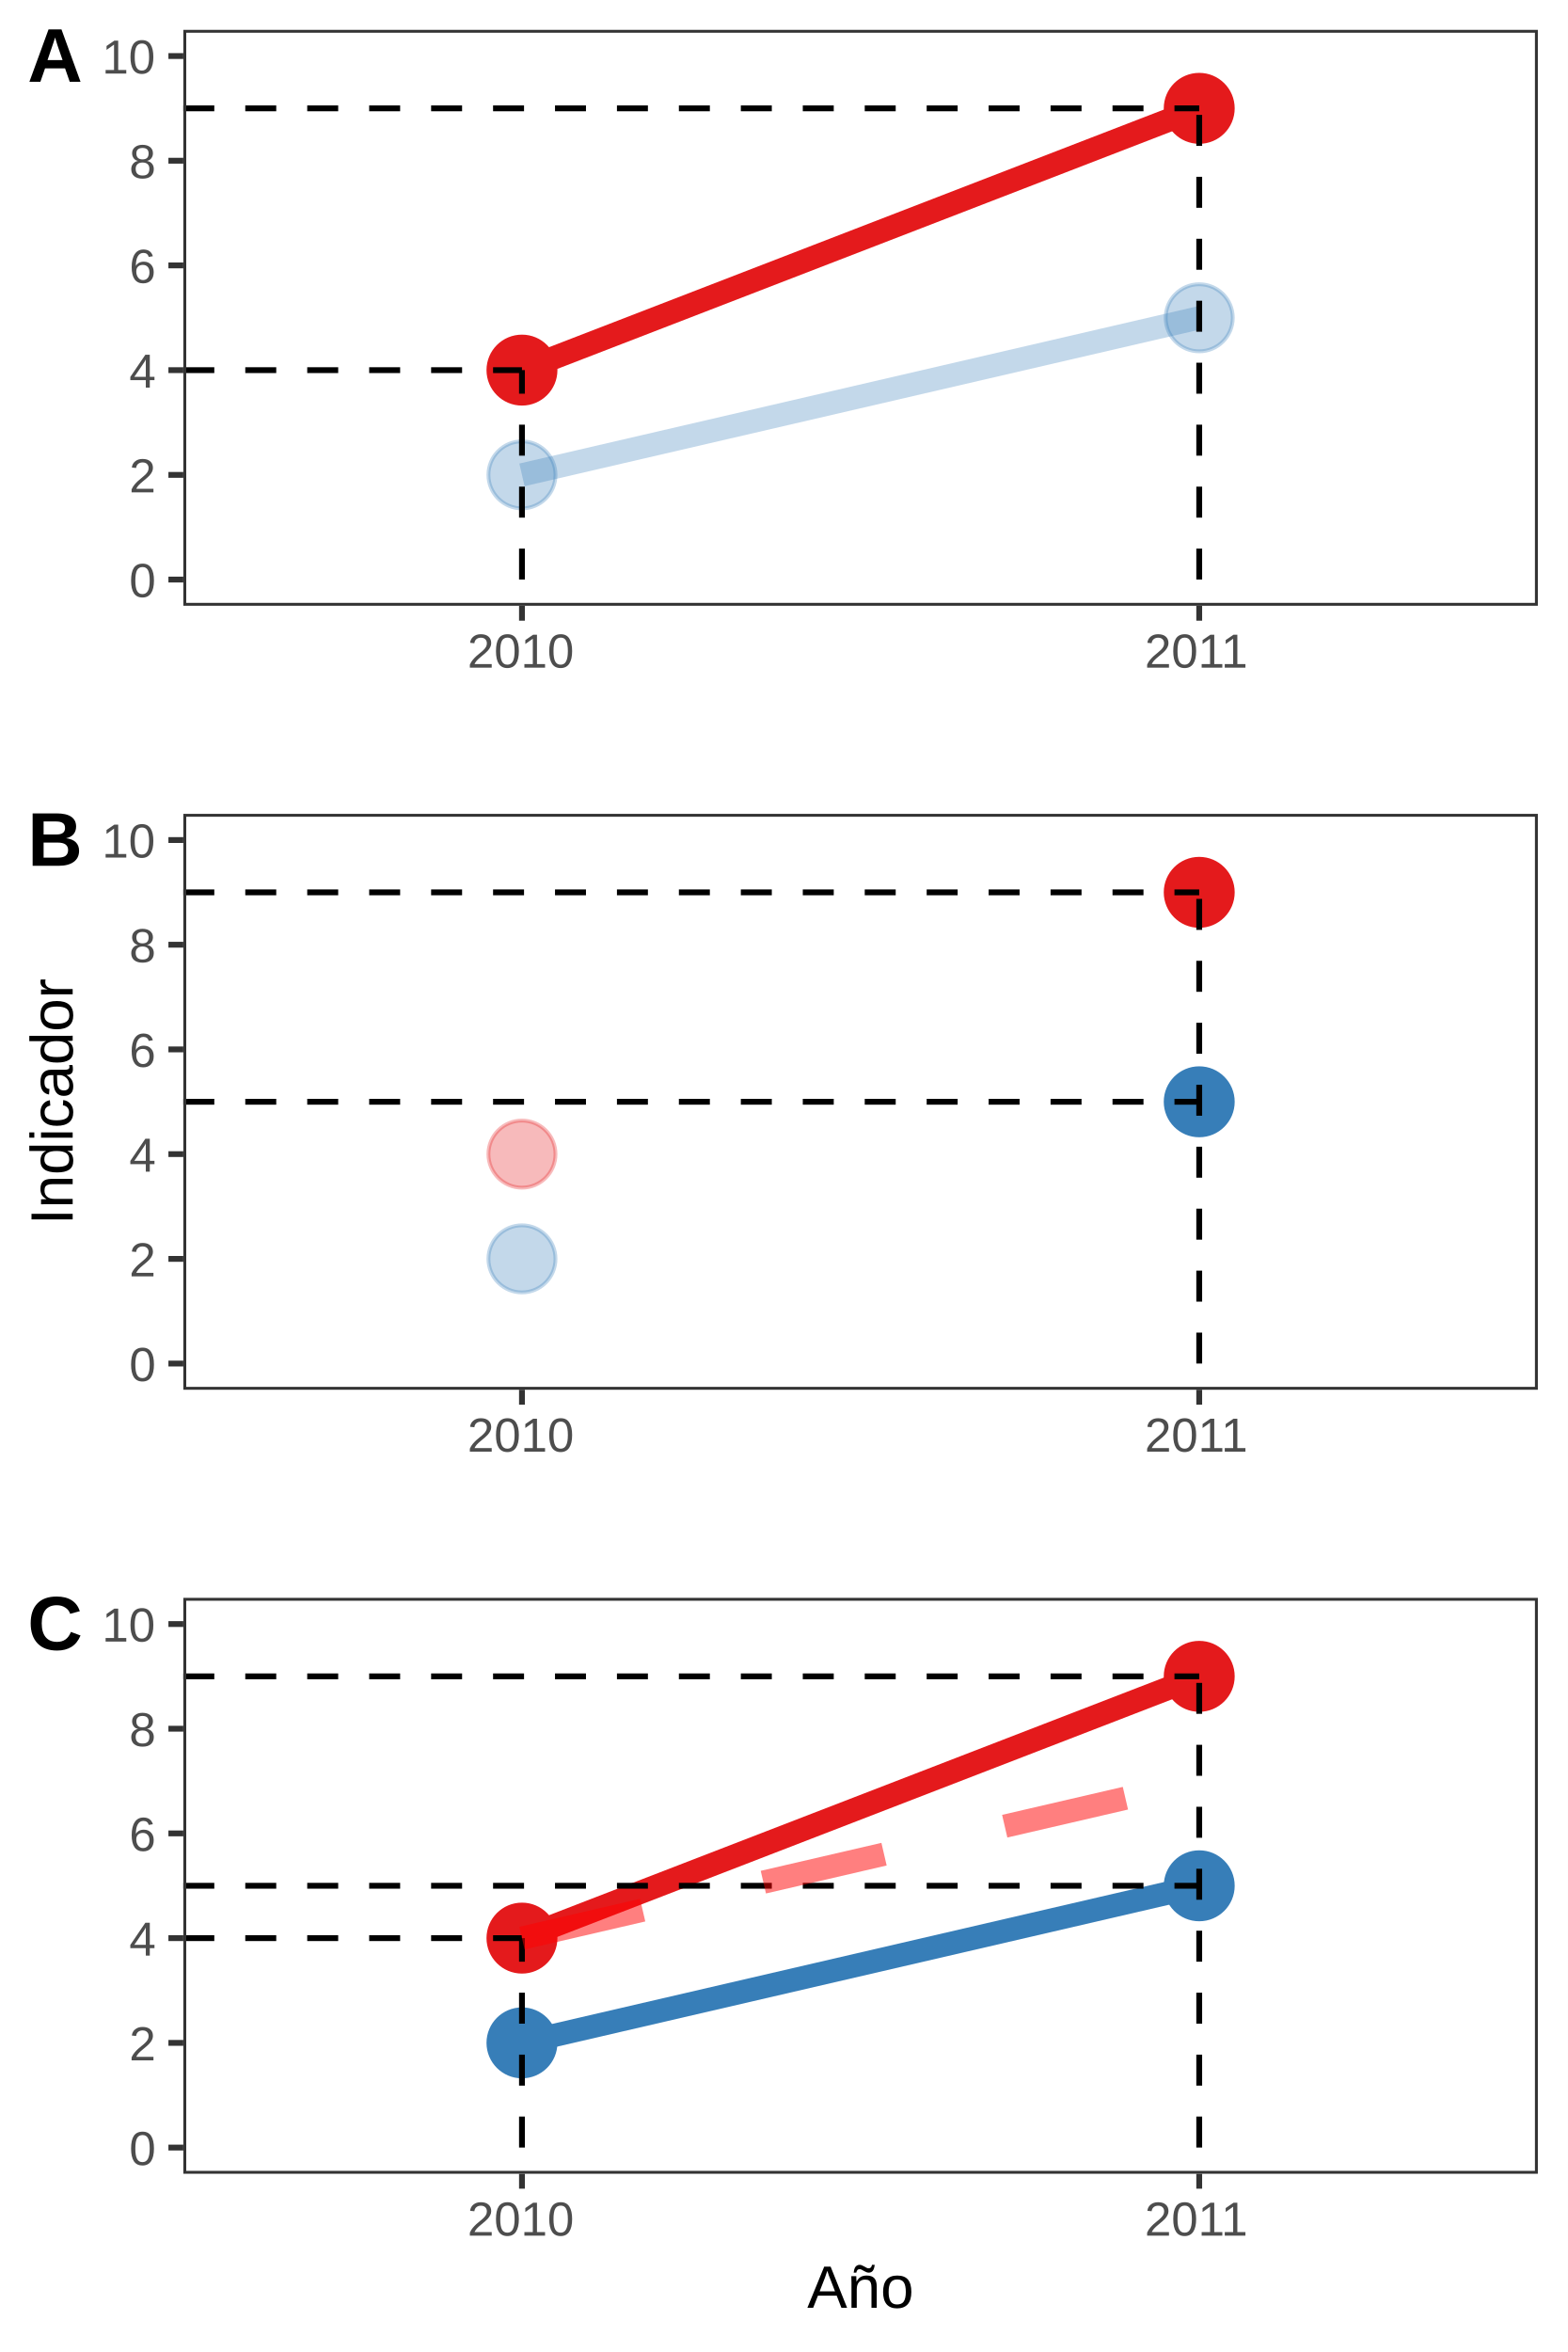
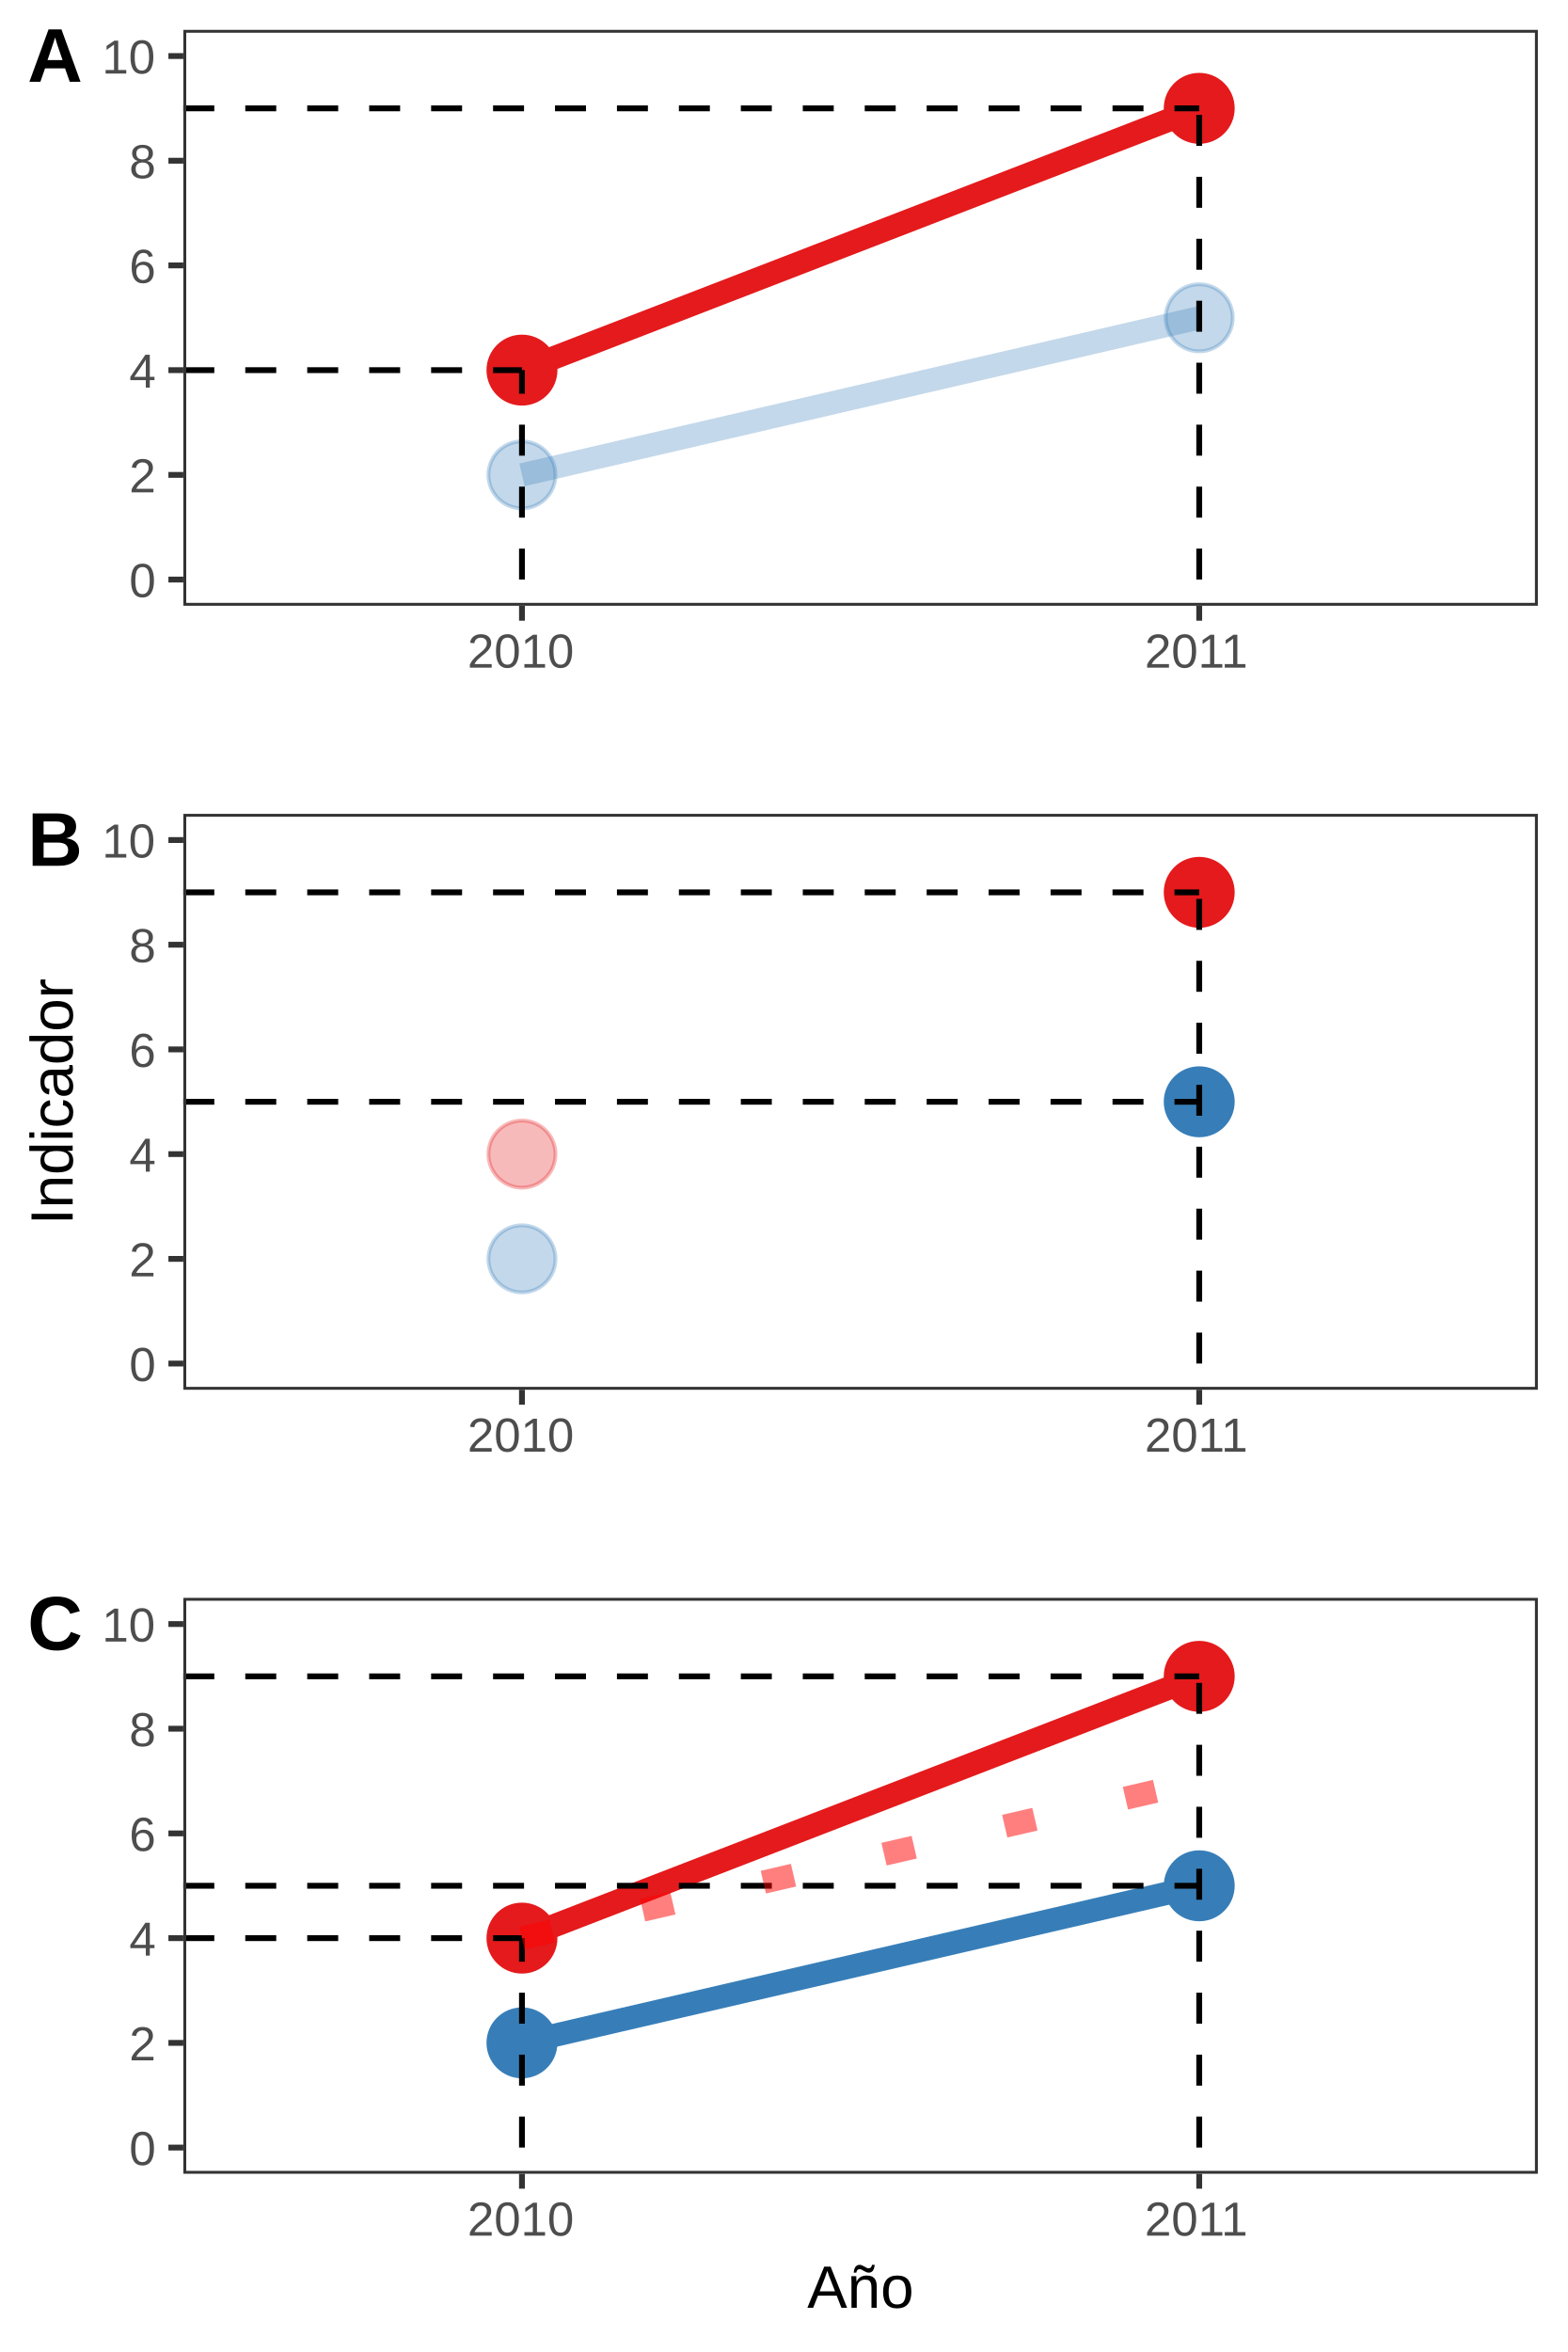
<svg xmlns="http://www.w3.org/2000/svg" viewBox="0 0 288.00 432.00">
  <defs>
    <style type="text/css">
    line, polyline, path, rect, circle {
      fill: none;
      stroke: #000000;
      stroke-linecap: round;
      stroke-linejoin: round;
      stroke-miterlimit: 10.00;
    }
  </style>
  </defs>
  <rect width="100%" height="100%" style="stroke: none; fill: #FFFFFF;" />
  <defs>
    <clipPath id="cpMHwyODh8MTQ0fDA=">
      <rect x="0.00" y="0.00" width="288.00" height="144.00" />
    </clipPath>
  </defs>
  <rect x="0.00" y="0.00" width="288.00" height="144.00" style="stroke-width: 1.07; stroke: #FFFFFF; fill: #FFFFFF;" clip-path="url(#cpMHwyODh8MTQ0fDA=)" />
  <defs>
    <clipPath id="cpMHwyODh8NDMyfDA=">
      <rect x="0.00" y="0.00" width="288.00" height="432.00" />
    </clipPath>
  </defs>
  <defs>
    <clipPath id="cpMzMuNjc2NHwyODIuNTIxfDExMS4yNTd8NS40Nzk0NQ==">
      <rect x="33.68" y="5.48" width="248.84" height="105.78" />
    </clipPath>
  </defs>
  <rect x="33.68" y="5.48" width="248.84" height="105.78" style="stroke-width: 1.07; stroke: none; fill: #FFFFFF;" clip-path="url(#cpMzMuNjc2NHwyODIuNTIxfDExMS4yNTd8NS40Nzk0NQ==)" />
  <polyline points="95.89,87.22 220.31,58.37 " style="stroke-width: 4.27; stroke: #377EB8; stroke-opacity: 0.30; stroke-linecap: butt;" clip-path="url(#cpMzMuNjc2NHwyODIuNTIxfDExMS4yNTd8NS40Nzk0NQ==)" />
  <polyline points="95.89,67.98 220.31,19.90 " style="stroke-width: 4.27; stroke: #E41A1C; stroke-linecap: butt;" clip-path="url(#cpMzMuNjc2NHwyODIuNTIxfDExMS4yNTd8NS40Nzk0NQ==)" />
  <circle cx="95.89" cy="87.22" r="4.62pt" style="stroke-width: 0.71; stroke: #377EB8; stroke-opacity: 0.30; fill: #377EB8; fill-opacity: 0.30;" clip-path="url(#cpMzMuNjc2NHwyODIuNTIxfDExMS4yNTd8NS40Nzk0NQ==)" />
  <circle cx="95.89" cy="67.98" r="4.62pt" style="stroke-width: 0.71; stroke: #E41A1C; fill: #E41A1C;" clip-path="url(#cpMzMuNjc2NHwyODIuNTIxfDExMS4yNTd8NS40Nzk0NQ==)" />
  <circle cx="220.31" cy="58.37" r="4.62pt" style="stroke-width: 0.71; stroke: #377EB8; stroke-opacity: 0.30; fill: #377EB8; fill-opacity: 0.30;" clip-path="url(#cpMzMuNjc2NHwyODIuNTIxfDExMS4yNTd8NS40Nzk0NQ==)" />
  <circle cx="220.31" cy="19.90" r="4.62pt" style="stroke-width: 0.71; stroke: #E41A1C; fill: #E41A1C;" clip-path="url(#cpMzMuNjc2NHwyODIuNTIxfDExMS4yNTd8NS40Nzk0NQ==)" />
  <line x1="95.89" y1="106.45" x2="95.89" y2="67.98" style="stroke-width: 1.07; stroke-dasharray: 5.69,5.69; stroke-linecap: butt;" clip-path="url(#cpMzMuNjc2NHwyODIuNTIxfDExMS4yNTd8NS40Nzk0NQ==)" />
  <line x1="220.31" y1="106.45" x2="220.31" y2="19.90" style="stroke-width: 1.07; stroke-dasharray: 5.69,5.69; stroke-linecap: butt;" clip-path="url(#cpMzMuNjc2NHwyODIuNTIxfDExMS4yNTd8NS40Nzk0NQ==)" />
  <line x1="33.68" y1="67.98" x2="95.89" y2="67.98" style="stroke-width: 1.07; stroke-dasharray: 5.69,5.69; stroke-linecap: butt;" clip-path="url(#cpMzMuNjc2NHwyODIuNTIxfDExMS4yNTd8NS40Nzk0NQ==)" />
  <line x1="33.68" y1="19.90" x2="220.31" y2="19.90" style="stroke-width: 1.07; stroke-dasharray: 5.69,5.69; stroke-linecap: butt;" clip-path="url(#cpMzMuNjc2NHwyODIuNTIxfDExMS4yNTd8NS40Nzk0NQ==)" />
  <rect x="33.68" y="5.48" width="248.84" height="105.78" style="stroke-width: 1.07; stroke: #333333;" clip-path="url(#cpMzMuNjc2NHwyODIuNTIxfDExMS4yNTd8NS40Nzk0NQ==)" />
  <defs>
    <clipPath id="cpMHwyODh8NDMyfDA=">
      <rect x="0.00" y="0.00" width="288.00" height="432.00" />
    </clipPath>
  </defs>
  <g clip-path="url(#cpMHwyODh8NDMyfDA=)">
    <text x="23.74" y="109.67" style="font-size: 8.80px; fill: #4D4D4D; font-family: Arial;" textLength="5.01px" lengthAdjust="spacingAndGlyphs">0</text>
  </g>
  <g clip-path="url(#cpMHwyODh8NDMyfDA=)">
    <text x="23.74" y="90.44" style="font-size: 8.80px; fill: #4D4D4D; font-family: Arial;" textLength="5.01px" lengthAdjust="spacingAndGlyphs">2</text>
  </g>
  <g clip-path="url(#cpMHwyODh8NDMyfDA=)">
    <text x="23.74" y="71.20" style="font-size: 8.80px; fill: #4D4D4D; font-family: Arial;" textLength="5.01px" lengthAdjust="spacingAndGlyphs">4</text>
  </g>
  <g clip-path="url(#cpMHwyODh8NDMyfDA=)">
    <text x="23.74" y="51.97" style="font-size: 8.80px; fill: #4D4D4D; font-family: Arial;" textLength="5.01px" lengthAdjust="spacingAndGlyphs">6</text>
  </g>
  <g clip-path="url(#cpMHwyODh8NDMyfDA=)">
    <text x="23.74" y="32.74" style="font-size: 8.80px; fill: #4D4D4D; font-family: Arial;" textLength="5.01px" lengthAdjust="spacingAndGlyphs">8</text>
  </g>
  <g clip-path="url(#cpMHwyODh8NDMyfDA=)">
    <text x="18.73" y="13.51" style="font-size: 8.80px; fill: #4D4D4D; font-family: Arial;" textLength="10.01px" lengthAdjust="spacingAndGlyphs">10</text>
  </g>
  <polyline points="30.94,106.45 33.68,106.45 " style="stroke-width: 1.07; stroke: #333333; stroke-linecap: butt;" clip-path="url(#cpMHwyODh8NDMyfDA=)" />
  <polyline points="30.94,87.22 33.68,87.22 " style="stroke-width: 1.07; stroke: #333333; stroke-linecap: butt;" clip-path="url(#cpMHwyODh8NDMyfDA=)" />
  <polyline points="30.94,67.98 33.68,67.98 " style="stroke-width: 1.07; stroke: #333333; stroke-linecap: butt;" clip-path="url(#cpMHwyODh8NDMyfDA=)" />
  <polyline points="30.94,48.75 33.68,48.75 " style="stroke-width: 1.07; stroke: #333333; stroke-linecap: butt;" clip-path="url(#cpMHwyODh8NDMyfDA=)" />
  <polyline points="30.94,29.52 33.68,29.52 " style="stroke-width: 1.07; stroke: #333333; stroke-linecap: butt;" clip-path="url(#cpMHwyODh8NDMyfDA=)" />
  <polyline points="30.94,10.29 33.68,10.29 " style="stroke-width: 1.07; stroke: #333333; stroke-linecap: butt;" clip-path="url(#cpMHwyODh8NDMyfDA=)" />
  <polyline points="95.89,114.00 95.89,111.26 " style="stroke-width: 1.07; stroke: #333333; stroke-linecap: butt;" clip-path="url(#cpMHwyODh8NDMyfDA=)" />
  <polyline points="220.31,114.00 220.31,111.26 " style="stroke-width: 1.07; stroke: #333333; stroke-linecap: butt;" clip-path="url(#cpMHwyODh8NDMyfDA=)" />
  <g clip-path="url(#cpMHwyODh8NDMyfDA=)">
    <text x="85.88" y="122.63" style="font-size: 8.80px; fill: #4D4D4D; font-family: Arial;" textLength="20.02px" lengthAdjust="spacingAndGlyphs">2010</text>
  </g>
  <g clip-path="url(#cpMHwyODh8NDMyfDA=)">
    <text x="210.30" y="122.63" style="font-size: 8.80px; fill: #4D4D4D; font-family: Arial;" textLength="20.02px" lengthAdjust="spacingAndGlyphs">2011</text>
  </g>
  <g clip-path="url(#cpMHwyODh8NDMyfDA=)">
    <text x="5.06" y="15.02" style="font-size: 14.00px; font-weight: bold; font-family: Arial;" textLength="10.11px" lengthAdjust="spacingAndGlyphs">A</text>
  </g>
  <defs>
    <clipPath id="cpMHwyODh8Mjg4fDE0NA==">
      <rect x="0.00" y="144.00" width="288.00" height="144.00" />
    </clipPath>
  </defs>
  <rect x="0.00" y="144.00" width="288.00" height="144.00" style="stroke-width: 1.07; stroke: #FFFFFF; fill: #FFFFFF;" clip-path="url(#cpMHwyODh8Mjg4fDE0NA==)" />
  <defs>
    <clipPath id="cpMHwyODh8NDMyfDA=">
      <rect x="0.00" y="0.00" width="288.00" height="432.00" />
    </clipPath>
  </defs>
  <defs>
    <clipPath id="cpMzMuNjc2NHwyODIuNTIxfDI1NS4yNTd8MTQ5LjQ3OQ==">
      <rect x="33.68" y="149.48" width="248.84" height="105.78" />
    </clipPath>
  </defs>
  <rect x="33.68" y="149.48" width="248.84" height="105.78" style="stroke-width: 1.07; stroke: none; fill: #FFFFFF;" clip-path="url(#cpMzMuNjc2NHwyODIuNTIxfDI1NS4yNTd8MTQ5LjQ3OQ==)" />
  <circle cx="95.89" cy="231.22" r="4.62pt" style="stroke-width: 0.71; stroke: #377EB8; stroke-opacity: 0.30; fill: #377EB8; fill-opacity: 0.30;" clip-path="url(#cpMzMuNjc2NHwyODIuNTIxfDI1NS4yNTd8MTQ5LjQ3OQ==)" />
  <circle cx="95.89" cy="211.98" r="4.62pt" style="stroke-width: 0.71; stroke: #E41A1C; stroke-opacity: 0.30; fill: #E41A1C; fill-opacity: 0.30;" clip-path="url(#cpMzMuNjc2NHwyODIuNTIxfDI1NS4yNTd8MTQ5LjQ3OQ==)" />
  <circle cx="220.31" cy="202.37" r="4.62pt" style="stroke-width: 0.71; stroke: #377EB8; fill: #377EB8;" clip-path="url(#cpMzMuNjc2NHwyODIuNTIxfDI1NS4yNTd8MTQ5LjQ3OQ==)" />
  <circle cx="220.31" cy="163.90" r="4.62pt" style="stroke-width: 0.71; stroke: #E41A1C; fill: #E41A1C;" clip-path="url(#cpMzMuNjc2NHwyODIuNTIxfDI1NS4yNTd8MTQ5LjQ3OQ==)" />
  <line x1="220.31" y1="250.45" x2="220.31" y2="163.90" style="stroke-width: 1.07; stroke-dasharray: 5.69,5.69; stroke-linecap: butt;" clip-path="url(#cpMzMuNjc2NHwyODIuNTIxfDI1NS4yNTd8MTQ5LjQ3OQ==)" />
  <line x1="33.68" y1="202.37" x2="220.31" y2="202.37" style="stroke-width: 1.07; stroke-dasharray: 5.69,5.69; stroke-linecap: butt;" clip-path="url(#cpMzMuNjc2NHwyODIuNTIxfDI1NS4yNTd8MTQ5LjQ3OQ==)" />
  <line x1="33.68" y1="163.90" x2="220.31" y2="163.90" style="stroke-width: 1.07; stroke-dasharray: 5.69,5.69; stroke-linecap: butt;" clip-path="url(#cpMzMuNjc2NHwyODIuNTIxfDI1NS4yNTd8MTQ5LjQ3OQ==)" />
  <rect x="33.68" y="149.48" width="248.84" height="105.78" style="stroke-width: 1.07; stroke: #333333;" clip-path="url(#cpMzMuNjc2NHwyODIuNTIxfDI1NS4yNTd8MTQ5LjQ3OQ==)" />
  <defs>
    <clipPath id="cpMHwyODh8NDMyfDA=">
      <rect x="0.00" y="0.00" width="288.00" height="432.00" />
    </clipPath>
  </defs>
  <g clip-path="url(#cpMHwyODh8NDMyfDA=)">
    <text x="23.74" y="253.67" style="font-size: 8.80px; fill: #4D4D4D; font-family: Arial;" textLength="5.01px" lengthAdjust="spacingAndGlyphs">0</text>
  </g>
  <g clip-path="url(#cpMHwyODh8NDMyfDA=)">
    <text x="23.74" y="234.44" style="font-size: 8.80px; fill: #4D4D4D; font-family: Arial;" textLength="5.01px" lengthAdjust="spacingAndGlyphs">2</text>
  </g>
  <g clip-path="url(#cpMHwyODh8NDMyfDA=)">
    <text x="23.74" y="215.20" style="font-size: 8.80px; fill: #4D4D4D; font-family: Arial;" textLength="5.01px" lengthAdjust="spacingAndGlyphs">4</text>
  </g>
  <g clip-path="url(#cpMHwyODh8NDMyfDA=)">
    <text x="23.74" y="195.97" style="font-size: 8.80px; fill: #4D4D4D; font-family: Arial;" textLength="5.01px" lengthAdjust="spacingAndGlyphs">6</text>
  </g>
  <g clip-path="url(#cpMHwyODh8NDMyfDA=)">
    <text x="23.74" y="176.74" style="font-size: 8.80px; fill: #4D4D4D; font-family: Arial;" textLength="5.01px" lengthAdjust="spacingAndGlyphs">8</text>
  </g>
  <g clip-path="url(#cpMHwyODh8NDMyfDA=)">
    <text x="18.73" y="157.51" style="font-size: 8.80px; fill: #4D4D4D; font-family: Arial;" textLength="10.01px" lengthAdjust="spacingAndGlyphs">10</text>
  </g>
  <polyline points="30.94,250.45 33.68,250.45 " style="stroke-width: 1.07; stroke: #333333; stroke-linecap: butt;" clip-path="url(#cpMHwyODh8NDMyfDA=)" />
  <polyline points="30.94,231.22 33.68,231.22 " style="stroke-width: 1.07; stroke: #333333; stroke-linecap: butt;" clip-path="url(#cpMHwyODh8NDMyfDA=)" />
  <polyline points="30.94,211.98 33.68,211.98 " style="stroke-width: 1.07; stroke: #333333; stroke-linecap: butt;" clip-path="url(#cpMHwyODh8NDMyfDA=)" />
  <polyline points="30.94,192.75 33.68,192.75 " style="stroke-width: 1.07; stroke: #333333; stroke-linecap: butt;" clip-path="url(#cpMHwyODh8NDMyfDA=)" />
  <polyline points="30.94,173.52 33.68,173.52 " style="stroke-width: 1.07; stroke: #333333; stroke-linecap: butt;" clip-path="url(#cpMHwyODh8NDMyfDA=)" />
  <polyline points="30.94,154.29 33.68,154.29 " style="stroke-width: 1.07; stroke: #333333; stroke-linecap: butt;" clip-path="url(#cpMHwyODh8NDMyfDA=)" />
  <polyline points="95.89,258.00 95.89,255.26 " style="stroke-width: 1.07; stroke: #333333; stroke-linecap: butt;" clip-path="url(#cpMHwyODh8NDMyfDA=)" />
  <polyline points="220.31,258.00 220.31,255.26 " style="stroke-width: 1.07; stroke: #333333; stroke-linecap: butt;" clip-path="url(#cpMHwyODh8NDMyfDA=)" />
  <g clip-path="url(#cpMHwyODh8NDMyfDA=)">
    <text x="85.88" y="266.63" style="font-size: 8.80px; fill: #4D4D4D; font-family: Arial;" textLength="20.02px" lengthAdjust="spacingAndGlyphs">2010</text>
  </g>
  <g clip-path="url(#cpMHwyODh8NDMyfDA=)">
    <text x="210.30" y="266.63" style="font-size: 8.80px; fill: #4D4D4D; font-family: Arial;" textLength="20.02px" lengthAdjust="spacingAndGlyphs">2011</text>
  </g>
  <g clip-path="url(#cpMHwyODh8NDMyfDA=)">
    <text transform="translate(13.35,224.99) rotate(-90)" style="font-size: 11.00px; font-family: Arial;" textLength="45.25px" lengthAdjust="spacingAndGlyphs">Indicador</text>
  </g>
  <g clip-path="url(#cpMHwyODh8NDMyfDA=)">
    <text x="5.06" y="159.02" style="font-size: 14.00px; font-weight: bold; font-family: Arial;" textLength="10.11px" lengthAdjust="spacingAndGlyphs">B</text>
  </g>
  <defs>
    <clipPath id="cpMHwyODh8NDMyfDI4OA==">
      <rect x="0.00" y="288.00" width="288.00" height="144.00" />
    </clipPath>
  </defs>
  <rect x="0.00" y="288.00" width="288.00" height="144.00" style="stroke-width: 1.07; stroke: #FFFFFF; fill: #FFFFFF;" clip-path="url(#cpMHwyODh8NDMyfDI4OA==)" />
  <defs>
    <clipPath id="cpMHwyODh8NDMyfDA=">
      <rect x="0.00" y="0.00" width="288.00" height="432.00" />
    </clipPath>
  </defs>
  <defs>
    <clipPath id="cpMzMuNjc2NHwyODIuNTIxfDM5OS4yNTd8MjkzLjQ3OQ==">
      <rect x="33.68" y="293.48" width="248.84" height="105.78" />
    </clipPath>
  </defs>
  <rect x="33.68" y="293.48" width="248.84" height="105.78" style="stroke-width: 1.07; stroke: none; fill: #FFFFFF;" clip-path="url(#cpMzMuNjc2NHwyODIuNTIxfDM5OS4yNTd8MjkzLjQ3OQ==)" />
  <polyline points="95.89,375.22 220.31,346.37 " style="stroke-width: 4.27; stroke: #377EB8; stroke-linecap: butt;" clip-path="url(#cpMzMuNjc2NHwyODIuNTIxfDM5OS4yNTd8MjkzLjQ3OQ==)" />
  <polyline points="95.89,355.98 220.31,307.90 " style="stroke-width: 4.27; stroke: #E41A1C; stroke-linecap: butt;" clip-path="url(#cpMzMuNjc2NHwyODIuNTIxfDM5OS4yNTd8MjkzLjQ3OQ==)" />
  <circle cx="95.89" cy="375.22" r="4.62pt" style="stroke-width: 0.71; stroke: #377EB8; fill: #377EB8;" clip-path="url(#cpMzMuNjc2NHwyODIuNTIxfDM5OS4yNTd8MjkzLjQ3OQ==)" />
  <circle cx="95.89" cy="355.98" r="4.62pt" style="stroke-width: 0.71; stroke: #E41A1C; fill: #E41A1C;" clip-path="url(#cpMzMuNjc2NHwyODIuNTIxfDM5OS4yNTd8MjkzLjQ3OQ==)" />
  <circle cx="220.31" cy="346.37" r="4.62pt" style="stroke-width: 0.71; stroke: #377EB8; fill: #377EB8;" clip-path="url(#cpMzMuNjc2NHwyODIuNTIxfDM5OS4yNTd8MjkzLjQ3OQ==)" />
  <circle cx="220.31" cy="307.90" r="4.62pt" style="stroke-width: 0.71; stroke: #E41A1C; fill: #E41A1C;" clip-path="url(#cpMzMuNjc2NHwyODIuNTIxfDM5OS4yNTd8MjkzLjQ3OQ==)" />
  <line x1="95.89" y1="394.45" x2="95.89" y2="355.98" style="stroke-width: 1.07; stroke-dasharray: 5.69,5.69; stroke-linecap: butt;" clip-path="url(#cpMzMuNjc2NHwyODIuNTIxfDM5OS4yNTd8MjkzLjQ3OQ==)" />
  <line x1="220.31" y1="394.45" x2="220.31" y2="307.90" style="stroke-width: 1.07; stroke-dasharray: 5.69,5.69; stroke-linecap: butt;" clip-path="url(#cpMzMuNjc2NHwyODIuNTIxfDM5OS4yNTd8MjkzLjQ3OQ==)" />
  <line x1="33.68" y1="355.98" x2="95.89" y2="355.98" style="stroke-width: 1.07; stroke-dasharray: 5.69,5.69; stroke-linecap: butt;" clip-path="url(#cpMzMuNjc2NHwyODIuNTIxfDM5OS4yNTd8MjkzLjQ3OQ==)" />
  <line x1="33.68" y1="346.37" x2="220.31" y2="346.37" style="stroke-width: 1.07; stroke-dasharray: 5.69,5.69; stroke-linecap: butt;" clip-path="url(#cpMzMuNjc2NHwyODIuNTIxfDM5OS4yNTd8MjkzLjQ3OQ==)" />
  <line x1="33.68" y1="307.90" x2="220.31" y2="307.90" style="stroke-width: 1.07; stroke-dasharray: 5.69,5.69; stroke-linecap: butt;" clip-path="url(#cpMzMuNjc2NHwyODIuNTIxfDM5OS4yNTd8MjkzLjQ3OQ==)" />
-   <line x1="95.89" y1="355.98" x2="220.31" y2="327.14" style="stroke-width: 4.27; stroke: #FF0000; stroke-opacity: 0.50; stroke-dasharray: 22.76,22.76; stroke-linecap: butt;" clip-path="url(#cpMzMuNjc2NHwyODIuNTIxfDM5OS4yNTd8MjkzLjQ3OQ==)" />
+   <line x1="95.89" y1="355.98" x2="220.31" y2="327.14" style="stroke-width: 4.27; stroke: #FF0000; stroke-opacity: 0.50; stroke-dasharray: 5.69,17.07; stroke-linecap: butt;" clip-path="url(#cpMzMuNjc2NHwyODIuNTIxfDM5OS4yNTd8MjkzLjQ3OQ==)" />
  <rect x="33.68" y="293.48" width="248.84" height="105.78" style="stroke-width: 1.07; stroke: #333333;" clip-path="url(#cpMzMuNjc2NHwyODIuNTIxfDM5OS4yNTd8MjkzLjQ3OQ==)" />
  <defs>
    <clipPath id="cpMHwyODh8NDMyfDA=">
      <rect x="0.00" y="0.00" width="288.00" height="432.00" />
    </clipPath>
  </defs>
  <g clip-path="url(#cpMHwyODh8NDMyfDA=)">
    <text x="23.74" y="397.67" style="font-size: 8.80px; fill: #4D4D4D; font-family: Arial;" textLength="5.01px" lengthAdjust="spacingAndGlyphs">0</text>
  </g>
  <g clip-path="url(#cpMHwyODh8NDMyfDA=)">
    <text x="23.74" y="378.44" style="font-size: 8.80px; fill: #4D4D4D; font-family: Arial;" textLength="5.01px" lengthAdjust="spacingAndGlyphs">2</text>
  </g>
  <g clip-path="url(#cpMHwyODh8NDMyfDA=)">
    <text x="23.74" y="359.20" style="font-size: 8.80px; fill: #4D4D4D; font-family: Arial;" textLength="5.01px" lengthAdjust="spacingAndGlyphs">4</text>
  </g>
  <g clip-path="url(#cpMHwyODh8NDMyfDA=)">
    <text x="23.74" y="339.97" style="font-size: 8.80px; fill: #4D4D4D; font-family: Arial;" textLength="5.01px" lengthAdjust="spacingAndGlyphs">6</text>
  </g>
  <g clip-path="url(#cpMHwyODh8NDMyfDA=)">
    <text x="23.74" y="320.74" style="font-size: 8.80px; fill: #4D4D4D; font-family: Arial;" textLength="5.01px" lengthAdjust="spacingAndGlyphs">8</text>
  </g>
  <g clip-path="url(#cpMHwyODh8NDMyfDA=)">
    <text x="18.73" y="301.51" style="font-size: 8.80px; fill: #4D4D4D; font-family: Arial;" textLength="10.01px" lengthAdjust="spacingAndGlyphs">10</text>
  </g>
  <polyline points="30.94,394.45 33.68,394.45 " style="stroke-width: 1.07; stroke: #333333; stroke-linecap: butt;" clip-path="url(#cpMHwyODh8NDMyfDA=)" />
  <polyline points="30.94,375.22 33.68,375.22 " style="stroke-width: 1.07; stroke: #333333; stroke-linecap: butt;" clip-path="url(#cpMHwyODh8NDMyfDA=)" />
  <polyline points="30.94,355.98 33.68,355.98 " style="stroke-width: 1.07; stroke: #333333; stroke-linecap: butt;" clip-path="url(#cpMHwyODh8NDMyfDA=)" />
  <polyline points="30.94,336.75 33.68,336.75 " style="stroke-width: 1.07; stroke: #333333; stroke-linecap: butt;" clip-path="url(#cpMHwyODh8NDMyfDA=)" />
  <polyline points="30.94,317.52 33.68,317.52 " style="stroke-width: 1.07; stroke: #333333; stroke-linecap: butt;" clip-path="url(#cpMHwyODh8NDMyfDA=)" />
  <polyline points="30.94,298.29 33.68,298.29 " style="stroke-width: 1.07; stroke: #333333; stroke-linecap: butt;" clip-path="url(#cpMHwyODh8NDMyfDA=)" />
  <polyline points="95.89,402.00 95.89,399.26 " style="stroke-width: 1.07; stroke: #333333; stroke-linecap: butt;" clip-path="url(#cpMHwyODh8NDMyfDA=)" />
  <polyline points="220.31,402.00 220.31,399.26 " style="stroke-width: 1.07; stroke: #333333; stroke-linecap: butt;" clip-path="url(#cpMHwyODh8NDMyfDA=)" />
  <g clip-path="url(#cpMHwyODh8NDMyfDA=)">
    <text x="85.88" y="410.63" style="font-size: 8.80px; fill: #4D4D4D; font-family: Arial;" textLength="20.02px" lengthAdjust="spacingAndGlyphs">2010</text>
  </g>
  <g clip-path="url(#cpMHwyODh8NDMyfDA=)">
    <text x="210.30" y="410.63" style="font-size: 8.80px; fill: #4D4D4D; font-family: Arial;" textLength="20.02px" lengthAdjust="spacingAndGlyphs">2011</text>
  </g>
  <g clip-path="url(#cpMHwyODh8NDMyfDA=)">
    <text x="148.31" y="423.88" style="font-size: 11.00px; font-family: Arial;" textLength="19.57px" lengthAdjust="spacingAndGlyphs">Año</text>
  </g>
  <g clip-path="url(#cpMHwyODh8NDMyfDA=)">
    <text x="5.06" y="303.02" style="font-size: 14.00px; font-weight: bold; font-family: Arial;" textLength="10.11px" lengthAdjust="spacingAndGlyphs">C</text>
  </g>
</svg>
